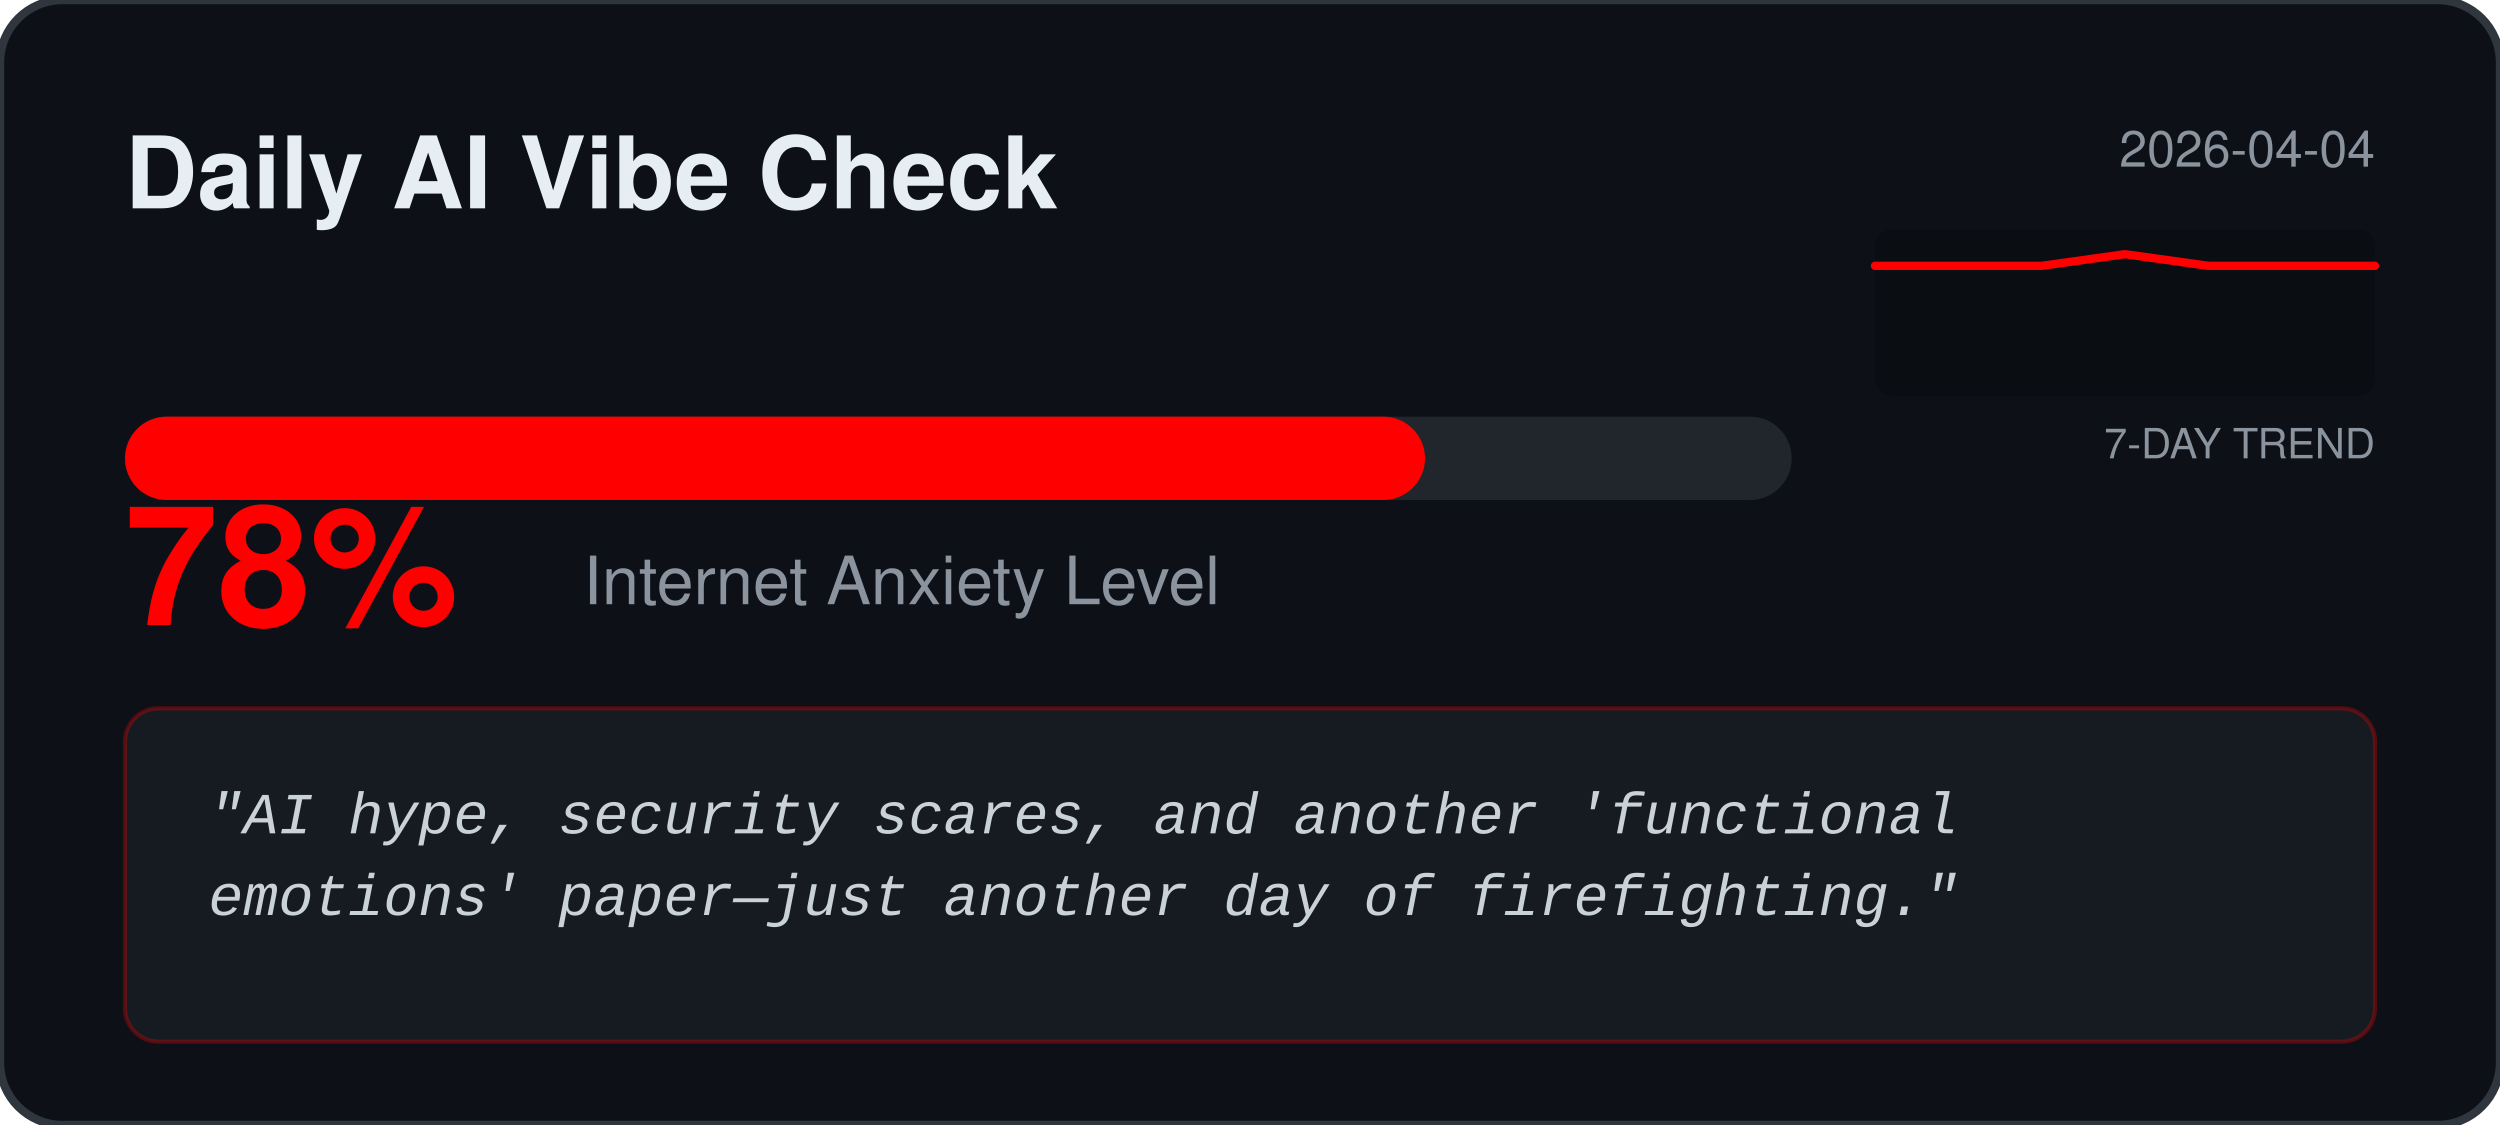
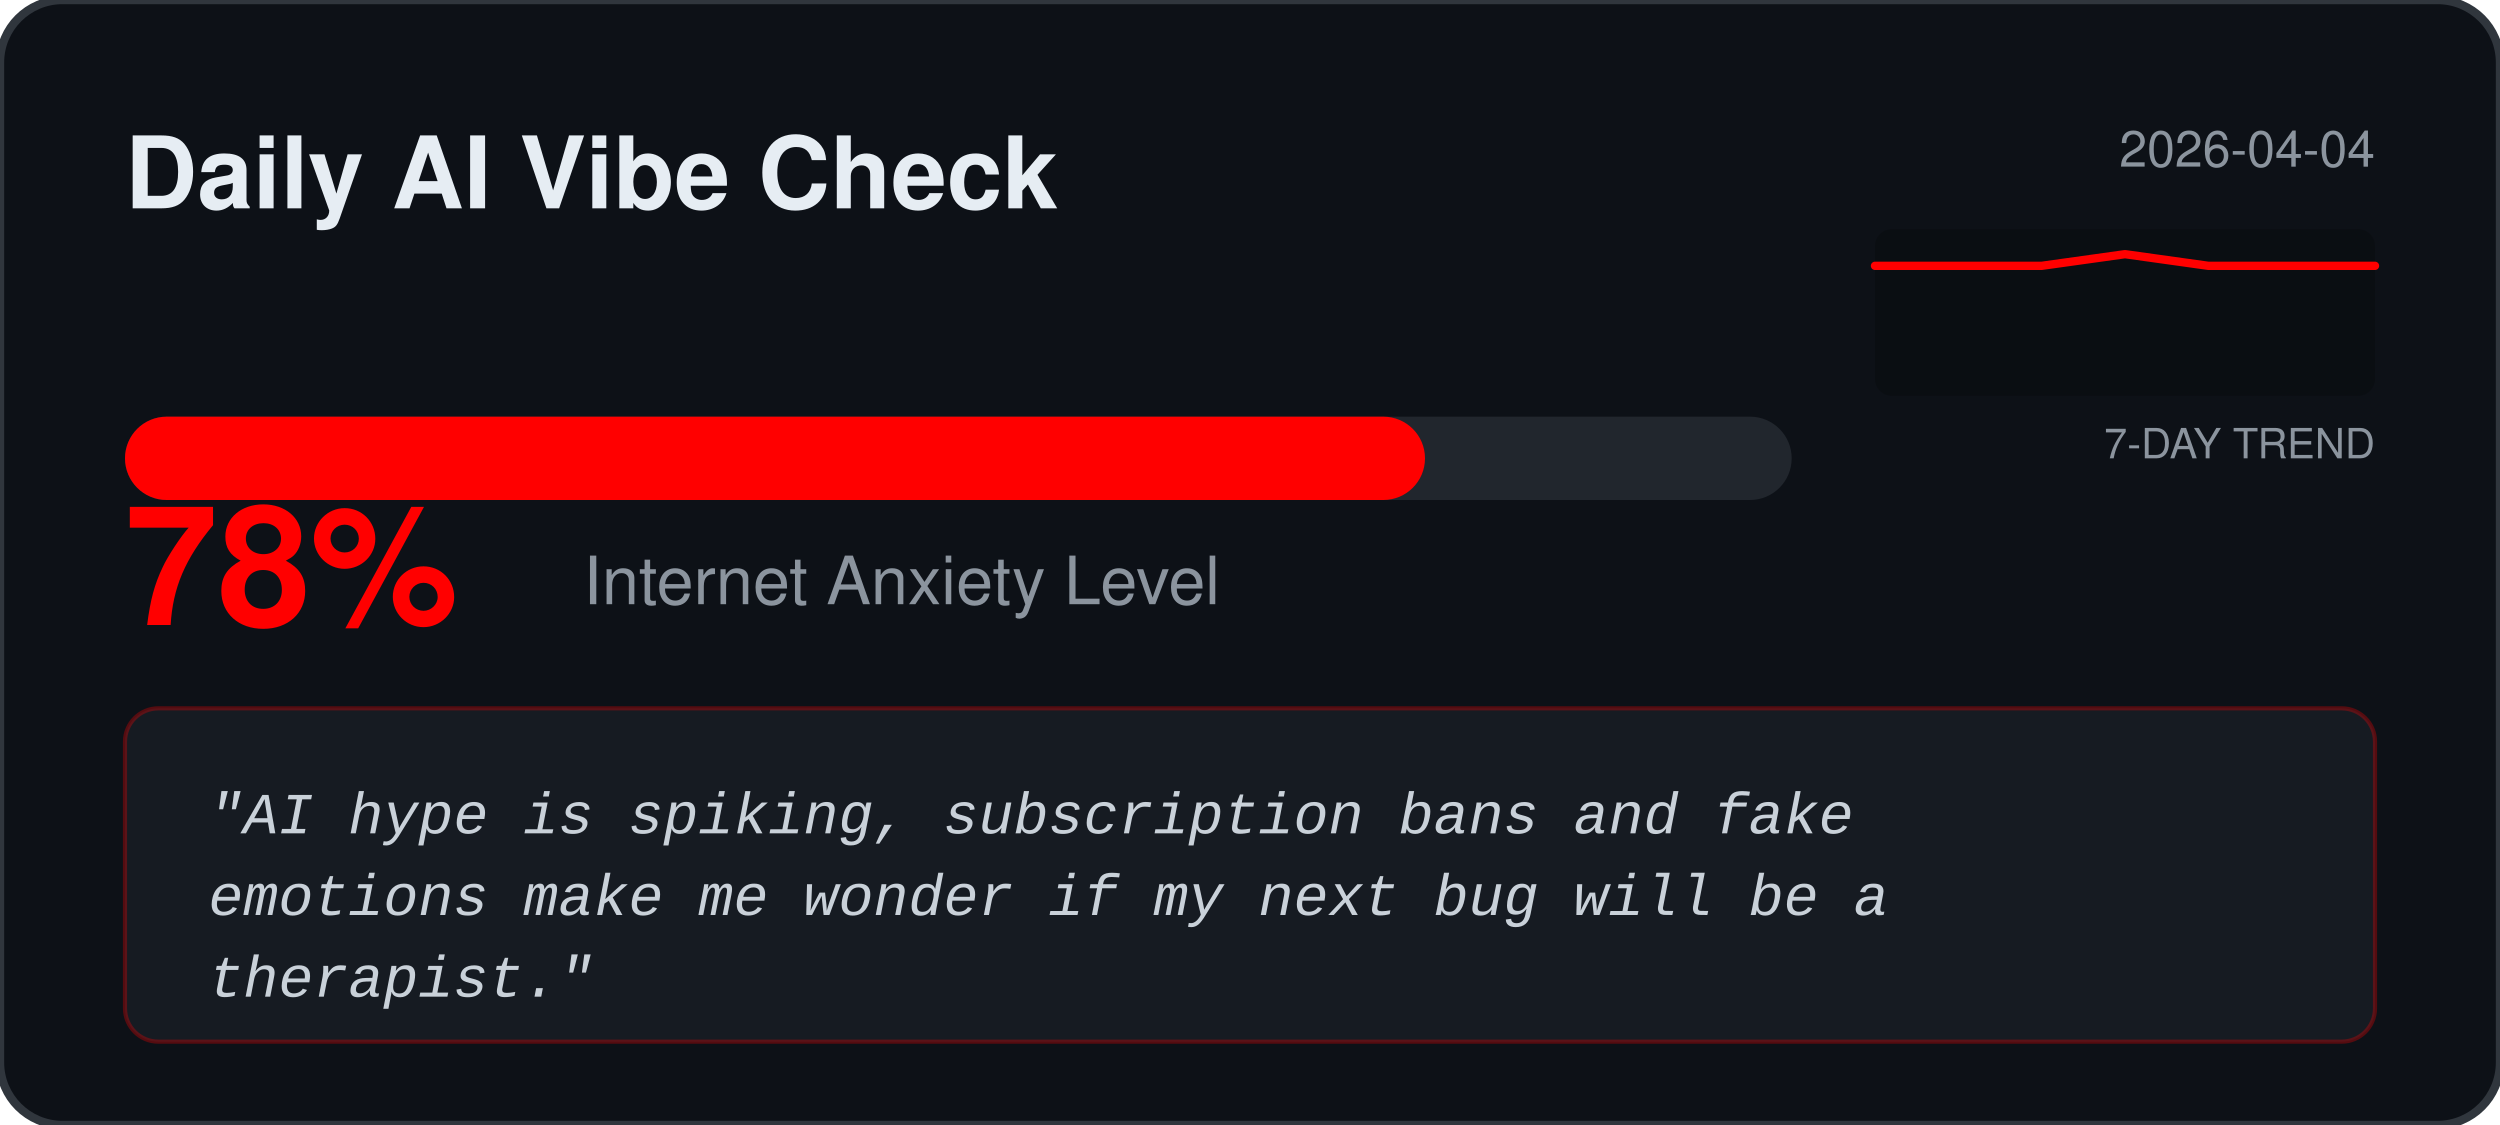
<svg xmlns="http://www.w3.org/2000/svg" width="600" height="270" viewBox="0 0 600 270" fill="none">
  <rect width="600" height="270" rx="15" fill="#0D1117" stroke="#30363D" stroke-width="2" />
  <text x="30" y="50" fill="#E6EDF3" font-family="Segoe UI, Helvetica, sans-serif" font-weight="bold" font-size="24">Daily AI Vibe Check</text>
  <text x="570" y="40" fill="#8B949E" font-family="Segoe UI, Helvetica, sans-serif" font-size="12" text-anchor="end">2026-04-04</text>
  <rect x="450" y="55" width="120" height="40" fill="#000000" fill-opacity="0.2" rx="4" />
  <text x="570" y="110" fill="#8B949E" font-family="Segoe UI, Helvetica, sans-serif" font-size="10" text-anchor="end">7-DAY TREND</text>
  <polyline points="450.0,63.8 470.0,63.8 490.0,63.8 510.0,61.0 530.0,63.8 550.0,63.8 570.0,63.8" fill="none" stroke="#FF0000" stroke-width="2" stroke-linecap="round" stroke-linejoin="round" />
  <rect x="30" y="100" width="400" height="20" rx="10" fill="#21262D" />
  <rect x="30" y="100" width="312.0" height="20" rx="10" fill="#FF0000" />
  <text x="30" y="150" fill="#FF0000" font-family="Segoe UI, Helvetica, sans-serif" font-weight="bold" font-size="40">78%</text>
  <text x="140" y="145" fill="#8B949E" font-family="Segoe UI, Helvetica, sans-serif" font-size="16">Internet Anxiety Level</text>
  <rect x="30" y="170" width="540" height="80" rx="8" fill="#161B22" stroke="#FF0000" stroke-opacity="0.3" />
  <text x="50" y="200" fill="#C9D1D9" font-family="Courier New, monospace" font-size="14" font-style="italic">
-     <tspan x="50" dy="0">"AI hype, security scares, and another 'functional</tspan>
-     <tspan x="50" dy="1.4em">emotions' paper—just another day of firefighting."</tspan>
+     <tspan x="50" dy="0">"AI hype is spiking, subscription bans and fake</tspan>
+     <tspan x="50" dy="1.4em">emotions make me wonder if my next bug will be a</tspan>
+     <tspan x="50" dy="1.4em">therapist."</tspan>
  </text>
</svg>
